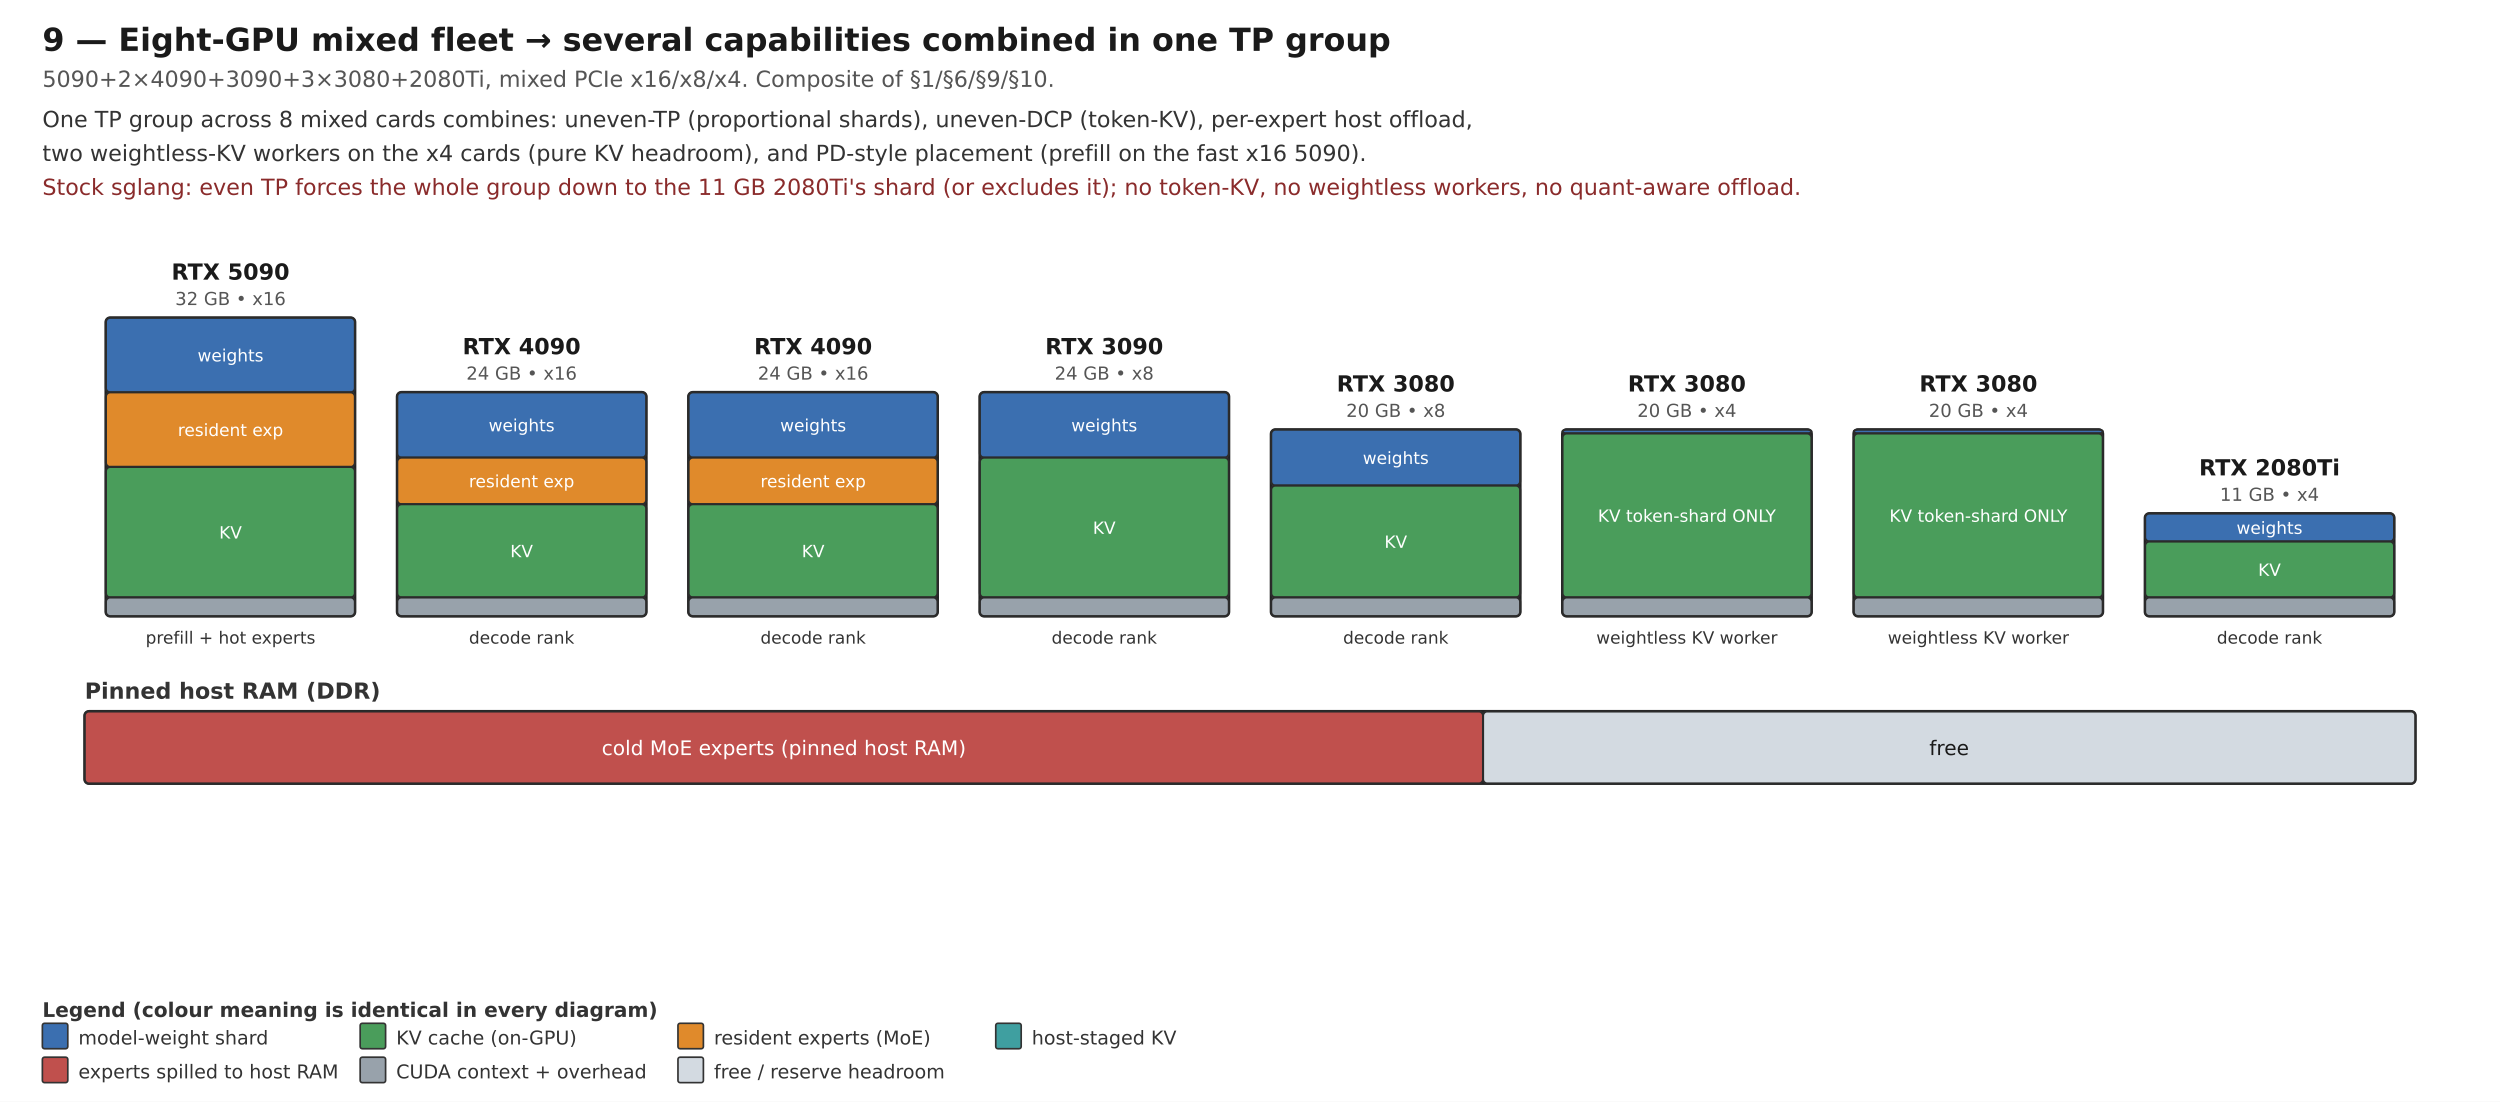
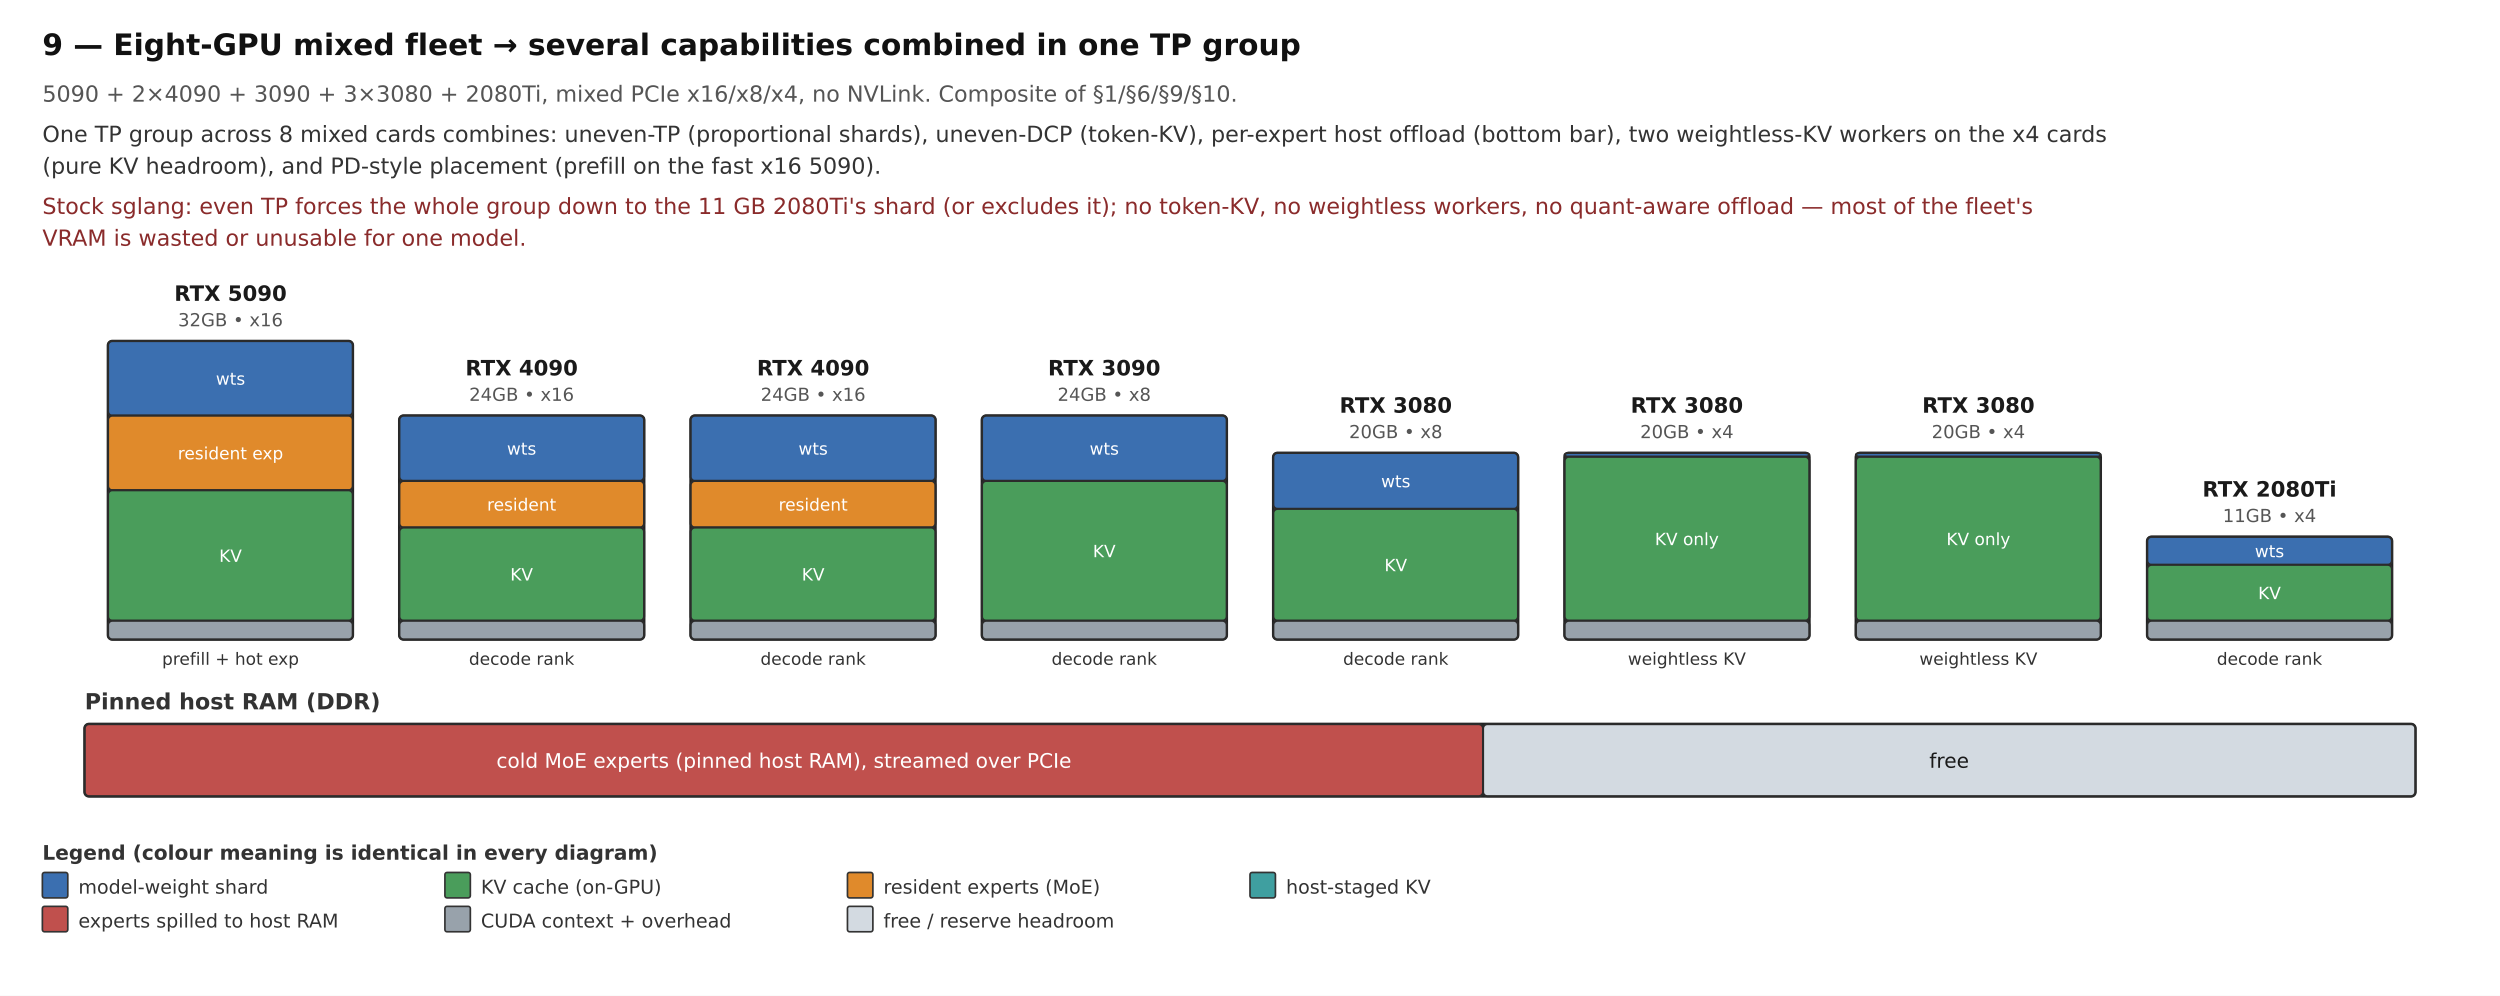
- <svg xmlns="http://www.w3.org/2000/svg" viewBox="0 0 1180 520" width="1180" height="520" font-family="sans-serif">
-   <rect x="0.0" y="0.0" width="1180.0" height="520.0" rx="0" fill="#ffffff" stroke="none" stroke-width="0" />
-   <text x="20.0" y="24.0" font-family="DejaVu Sans, Verdana, Arial, sans-serif" font-size="15" font-weight="bold" text-anchor="start" fill="#1a1a1a">9 — Eight-GPU mixed fleet → several capabilities combined in one TP group</text>
-   <text x="20.0" y="41.0" font-family="DejaVu Sans, Verdana, Arial, sans-serif" font-size="10.5" font-weight="normal" text-anchor="start" fill="#555">5090+2×4090+3090+3×3080+2080Ti, mixed PCIe x16/x8/x4. Composite of §1/§6/§9/§10.</text>
-   <text x="108.8" y="132.0" font-family="DejaVu Sans, Verdana, Arial, sans-serif" font-size="10.5" font-weight="bold" text-anchor="middle" fill="#1a1a1a">RTX 5090</text>
-   <text x="108.8" y="144.0" font-family="DejaVu Sans, Verdana, Arial, sans-serif" font-size="8.5" font-weight="normal" text-anchor="middle" fill="#555">32 GB • x16</text>
-   <rect x="50.0" y="150.0" width="117.5" height="140.8" rx="2" fill="none" stroke="#222" stroke-width="1.4" />
-   <rect x="50.0" y="150.0" width="117.5" height="35.2" rx="2" fill="#3b6fb0" stroke="#2b2b2b" stroke-width="1.0" />
-   <text x="108.8" y="170.6" font-family="DejaVu Sans, Verdana, Arial, sans-serif" font-size="8" font-weight="normal" text-anchor="middle" fill="#fff">weights</text>
-   <rect x="50.0" y="185.2" width="117.5" height="35.2" rx="2" fill="#e08a2b" stroke="#2b2b2b" stroke-width="1.0" />
-   <text x="108.8" y="205.8" font-family="DejaVu Sans, Verdana, Arial, sans-serif" font-size="8" font-weight="normal" text-anchor="middle" fill="#fff">resident exp</text>
-   <rect x="50.0" y="220.4" width="117.5" height="61.6" rx="2" fill="#4a9d5b" stroke="#2b2b2b" stroke-width="1.0" />
-   <text x="108.8" y="254.2" font-family="DejaVu Sans, Verdana, Arial, sans-serif" font-size="8" font-weight="normal" text-anchor="middle" fill="#fff">KV</text>
-   <rect x="50.0" y="282.0" width="117.5" height="8.8" rx="2" fill="#98a2ab" stroke="#2b2b2b" stroke-width="1.0" />
-   <text x="108.8" y="303.8" font-family="DejaVu Sans, Verdana, Arial, sans-serif" font-size="8" font-weight="normal" text-anchor="middle" fill="#333">prefill + hot experts</text>
-   <text x="246.2" y="167.2" font-family="DejaVu Sans, Verdana, Arial, sans-serif" font-size="10.5" font-weight="bold" text-anchor="middle" fill="#1a1a1a">RTX 4090</text>
-   <text x="246.2" y="179.2" font-family="DejaVu Sans, Verdana, Arial, sans-serif" font-size="8.5" font-weight="normal" text-anchor="middle" fill="#555">24 GB • x16</text>
-   <rect x="187.5" y="185.2" width="117.5" height="105.6" rx="2" fill="none" stroke="#222" stroke-width="1.4" />
-   <rect x="187.5" y="185.2" width="117.5" height="30.8" rx="2" fill="#3b6fb0" stroke="#2b2b2b" stroke-width="1.0" />
-   <text x="246.2" y="203.6" font-family="DejaVu Sans, Verdana, Arial, sans-serif" font-size="8" font-weight="normal" text-anchor="middle" fill="#fff">weights</text>
-   <rect x="187.5" y="216.0" width="117.5" height="22.0" rx="2" fill="#e08a2b" stroke="#2b2b2b" stroke-width="1.0" />
-   <text x="246.2" y="230.0" font-family="DejaVu Sans, Verdana, Arial, sans-serif" font-size="8" font-weight="normal" text-anchor="middle" fill="#fff">resident exp</text>
-   <rect x="187.5" y="238.0" width="117.5" height="44.0" rx="2" fill="#4a9d5b" stroke="#2b2b2b" stroke-width="1.0" />
-   <text x="246.2" y="263.0" font-family="DejaVu Sans, Verdana, Arial, sans-serif" font-size="8" font-weight="normal" text-anchor="middle" fill="#fff">KV</text>
-   <rect x="187.5" y="282.0" width="117.5" height="8.8" rx="2" fill="#98a2ab" stroke="#2b2b2b" stroke-width="1.0" />
-   <text x="246.2" y="303.8" font-family="DejaVu Sans, Verdana, Arial, sans-serif" font-size="8" font-weight="normal" text-anchor="middle" fill="#333">decode rank</text>
-   <text x="383.8" y="167.2" font-family="DejaVu Sans, Verdana, Arial, sans-serif" font-size="10.5" font-weight="bold" text-anchor="middle" fill="#1a1a1a">RTX 4090</text>
-   <text x="383.8" y="179.2" font-family="DejaVu Sans, Verdana, Arial, sans-serif" font-size="8.5" font-weight="normal" text-anchor="middle" fill="#555">24 GB • x16</text>
-   <rect x="325.0" y="185.2" width="117.5" height="105.6" rx="2" fill="none" stroke="#222" stroke-width="1.4" />
-   <rect x="325.0" y="185.2" width="117.5" height="30.8" rx="2" fill="#3b6fb0" stroke="#2b2b2b" stroke-width="1.0" />
-   <text x="383.8" y="203.6" font-family="DejaVu Sans, Verdana, Arial, sans-serif" font-size="8" font-weight="normal" text-anchor="middle" fill="#fff">weights</text>
-   <rect x="325.0" y="216.0" width="117.5" height="22.0" rx="2" fill="#e08a2b" stroke="#2b2b2b" stroke-width="1.0" />
-   <text x="383.8" y="230.0" font-family="DejaVu Sans, Verdana, Arial, sans-serif" font-size="8" font-weight="normal" text-anchor="middle" fill="#fff">resident exp</text>
-   <rect x="325.0" y="238.0" width="117.5" height="44.0" rx="2" fill="#4a9d5b" stroke="#2b2b2b" stroke-width="1.0" />
-   <text x="383.8" y="263.0" font-family="DejaVu Sans, Verdana, Arial, sans-serif" font-size="8" font-weight="normal" text-anchor="middle" fill="#fff">KV</text>
-   <rect x="325.0" y="282.0" width="117.5" height="8.8" rx="2" fill="#98a2ab" stroke="#2b2b2b" stroke-width="1.0" />
-   <text x="383.8" y="303.8" font-family="DejaVu Sans, Verdana, Arial, sans-serif" font-size="8" font-weight="normal" text-anchor="middle" fill="#333">decode rank</text>
-   <text x="521.2" y="167.2" font-family="DejaVu Sans, Verdana, Arial, sans-serif" font-size="10.5" font-weight="bold" text-anchor="middle" fill="#1a1a1a">RTX 3090</text>
-   <text x="521.2" y="179.2" font-family="DejaVu Sans, Verdana, Arial, sans-serif" font-size="8.5" font-weight="normal" text-anchor="middle" fill="#555">24 GB • x8</text>
-   <rect x="462.5" y="185.2" width="117.5" height="105.6" rx="2" fill="none" stroke="#222" stroke-width="1.4" />
-   <rect x="462.5" y="185.2" width="117.5" height="30.8" rx="2" fill="#3b6fb0" stroke="#2b2b2b" stroke-width="1.0" />
-   <text x="521.2" y="203.6" font-family="DejaVu Sans, Verdana, Arial, sans-serif" font-size="8" font-weight="normal" text-anchor="middle" fill="#fff">weights</text>
-   <rect x="462.5" y="216.0" width="117.5" height="66.0" rx="2" fill="#4a9d5b" stroke="#2b2b2b" stroke-width="1.0" />
-   <text x="521.2" y="252.0" font-family="DejaVu Sans, Verdana, Arial, sans-serif" font-size="8" font-weight="normal" text-anchor="middle" fill="#fff">KV</text>
-   <rect x="462.5" y="282.0" width="117.5" height="8.8" rx="2" fill="#98a2ab" stroke="#2b2b2b" stroke-width="1.0" />
-   <text x="521.2" y="303.8" font-family="DejaVu Sans, Verdana, Arial, sans-serif" font-size="8" font-weight="normal" text-anchor="middle" fill="#333">decode rank</text>
-   <text x="658.8" y="184.8" font-family="DejaVu Sans, Verdana, Arial, sans-serif" font-size="10.5" font-weight="bold" text-anchor="middle" fill="#1a1a1a">RTX 3080</text>
-   <text x="658.8" y="196.8" font-family="DejaVu Sans, Verdana, Arial, sans-serif" font-size="8.5" font-weight="normal" text-anchor="middle" fill="#555">20 GB • x8</text>
-   <rect x="600.0" y="202.8" width="117.5" height="88.0" rx="2" fill="none" stroke="#222" stroke-width="1.4" />
-   <rect x="600.0" y="202.8" width="117.5" height="26.4" rx="2" fill="#3b6fb0" stroke="#2b2b2b" stroke-width="1.0" />
-   <text x="658.8" y="219.0" font-family="DejaVu Sans, Verdana, Arial, sans-serif" font-size="8" font-weight="normal" text-anchor="middle" fill="#fff">weights</text>
-   <rect x="600.0" y="229.2" width="117.5" height="52.8" rx="2" fill="#4a9d5b" stroke="#2b2b2b" stroke-width="1.0" />
-   <text x="658.8" y="258.6" font-family="DejaVu Sans, Verdana, Arial, sans-serif" font-size="8" font-weight="normal" text-anchor="middle" fill="#fff">KV</text>
-   <rect x="600.0" y="282.0" width="117.5" height="8.8" rx="2" fill="#98a2ab" stroke="#2b2b2b" stroke-width="1.0" />
-   <text x="658.8" y="303.8" font-family="DejaVu Sans, Verdana, Arial, sans-serif" font-size="8" font-weight="normal" text-anchor="middle" fill="#333">decode rank</text>
-   <text x="796.2" y="184.8" font-family="DejaVu Sans, Verdana, Arial, sans-serif" font-size="10.5" font-weight="bold" text-anchor="middle" fill="#1a1a1a">RTX 3080</text>
-   <text x="796.2" y="196.8" font-family="DejaVu Sans, Verdana, Arial, sans-serif" font-size="8.5" font-weight="normal" text-anchor="middle" fill="#555">20 GB • x4</text>
-   <rect x="737.5" y="202.8" width="117.5" height="88.0" rx="2" fill="none" stroke="#222" stroke-width="1.4" />
-   <rect x="737.5" y="202.8" width="117.5" height="1.8" rx="2" fill="#3b6fb0" stroke="#2b2b2b" stroke-width="1.0" />
-   <rect x="737.5" y="204.6" width="117.5" height="77.4" rx="2" fill="#4a9d5b" stroke="#2b2b2b" stroke-width="1.0" />
-   <text x="796.2" y="246.3" font-family="DejaVu Sans, Verdana, Arial, sans-serif" font-size="8" font-weight="normal" text-anchor="middle" fill="#fff">KV token-shard ONLY</text>
-   <rect x="737.5" y="282.0" width="117.5" height="8.8" rx="2" fill="#98a2ab" stroke="#2b2b2b" stroke-width="1.0" />
-   <text x="796.2" y="303.8" font-family="DejaVu Sans, Verdana, Arial, sans-serif" font-size="8" font-weight="normal" text-anchor="middle" fill="#333">weightless KV worker</text>
-   <text x="933.8" y="184.8" font-family="DejaVu Sans, Verdana, Arial, sans-serif" font-size="10.5" font-weight="bold" text-anchor="middle" fill="#1a1a1a">RTX 3080</text>
-   <text x="933.8" y="196.8" font-family="DejaVu Sans, Verdana, Arial, sans-serif" font-size="8.5" font-weight="normal" text-anchor="middle" fill="#555">20 GB • x4</text>
-   <rect x="875.0" y="202.8" width="117.5" height="88.0" rx="2" fill="none" stroke="#222" stroke-width="1.4" />
-   <rect x="875.0" y="202.8" width="117.5" height="1.8" rx="2" fill="#3b6fb0" stroke="#2b2b2b" stroke-width="1.0" />
-   <rect x="875.0" y="204.6" width="117.5" height="77.4" rx="2" fill="#4a9d5b" stroke="#2b2b2b" stroke-width="1.0" />
-   <text x="933.8" y="246.3" font-family="DejaVu Sans, Verdana, Arial, sans-serif" font-size="8" font-weight="normal" text-anchor="middle" fill="#fff">KV token-shard ONLY</text>
-   <rect x="875.0" y="282.0" width="117.5" height="8.8" rx="2" fill="#98a2ab" stroke="#2b2b2b" stroke-width="1.0" />
-   <text x="933.8" y="303.8" font-family="DejaVu Sans, Verdana, Arial, sans-serif" font-size="8" font-weight="normal" text-anchor="middle" fill="#333">weightless KV worker</text>
-   <text x="1071.2" y="224.4" font-family="DejaVu Sans, Verdana, Arial, sans-serif" font-size="10.5" font-weight="bold" text-anchor="middle" fill="#1a1a1a">RTX 2080Ti</text>
-   <text x="1071.2" y="236.4" font-family="DejaVu Sans, Verdana, Arial, sans-serif" font-size="8.5" font-weight="normal" text-anchor="middle" fill="#555">11 GB • x4</text>
-   <rect x="1012.5" y="242.4" width="117.5" height="48.4" rx="2" fill="none" stroke="#222" stroke-width="1.4" />
-   <rect x="1012.5" y="242.4" width="117.5" height="13.2" rx="2" fill="#3b6fb0" stroke="#2b2b2b" stroke-width="1.0" />
-   <text x="1071.2" y="252.0" font-family="DejaVu Sans, Verdana, Arial, sans-serif" font-size="8" font-weight="normal" text-anchor="middle" fill="#fff">weights</text>
-   <rect x="1012.5" y="255.6" width="117.5" height="26.4" rx="2" fill="#4a9d5b" stroke="#2b2b2b" stroke-width="1.0" />
-   <text x="1071.2" y="271.8" font-family="DejaVu Sans, Verdana, Arial, sans-serif" font-size="8" font-weight="normal" text-anchor="middle" fill="#fff">KV</text>
-   <rect x="1012.5" y="282.0" width="117.5" height="8.8" rx="2" fill="#98a2ab" stroke="#2b2b2b" stroke-width="1.0" />
-   <text x="1071.2" y="303.8" font-family="DejaVu Sans, Verdana, Arial, sans-serif" font-size="8" font-weight="normal" text-anchor="middle" fill="#333">decode rank</text>
-   <text x="40.0" y="329.8" font-family="DejaVu Sans, Verdana, Arial, sans-serif" font-size="10.5" font-weight="bold" text-anchor="start" fill="#333">Pinned host RAM (DDR)</text>
-   <rect x="40.0" y="335.8" width="1100.0" height="34.0" rx="2" fill="none" stroke="#222" stroke-width="1.4" />
-   <rect x="40.0" y="335.8" width="660.0" height="34.0" rx="2" fill="#c0504d" stroke="#2b2b2b" stroke-width="1.0" />
-   <text x="370.0" y="356.4" font-family="DejaVu Sans, Verdana, Arial, sans-serif" font-size="9.5" font-weight="normal" text-anchor="middle" fill="#ffffff">cold MoE experts (pinned host RAM)</text>
-   <rect x="700.0" y="335.8" width="440.0" height="34.0" rx="2" fill="#d3dae1" stroke="#2b2b2b" stroke-width="1.0" />
-   <text x="920.0" y="356.4" font-family="DejaVu Sans, Verdana, Arial, sans-serif" font-size="9.5" font-weight="normal" text-anchor="middle" fill="#1a1a1a">free</text>
-   <text x="20.0" y="60.0" font-family="DejaVu Sans, Verdana, Arial, sans-serif" font-size="10.5" font-weight="normal" text-anchor="start" fill="#333">One TP group across 8 mixed cards combines: uneven-TP (proportional shards), uneven-DCP (token-KV), per-expert host offload,</text>
-   <text x="20.0" y="76.0" font-family="DejaVu Sans, Verdana, Arial, sans-serif" font-size="10.5" font-weight="normal" text-anchor="start" fill="#333">two weightless-KV workers on the x4 cards (pure KV headroom), and PD-style placement (prefill on the fast x16 5090).</text>
-   <text x="20.0" y="92.0" font-family="DejaVu Sans, Verdana, Arial, sans-serif" font-size="10.5" font-weight="normal" text-anchor="start" fill="#8a2b2b">Stock sglang: even TP forces the whole group down to the 11 GB 2080Ti's shard (or excludes it); no token-KV, no weightless workers, no quant-aware offload.</text>
-   <text x="20.0" y="480.0" font-family="DejaVu Sans, Verdana, Arial, sans-serif" font-size="9.5" font-weight="bold" text-anchor="start" fill="#333">Legend (colour meaning is identical in every diagram)</text>
-   <rect x="20.0" y="483.0" width="12.0" height="12.0" rx="1" fill="#3b6fb0" stroke="#333" stroke-width="0.8" />
-   <text x="37.0" y="493.0" font-family="DejaVu Sans, Verdana, Arial, sans-serif" font-size="9" font-weight="normal" text-anchor="start" fill="#333">model-weight shard</text>
-   <rect x="170.0" y="483.0" width="12.0" height="12.0" rx="1" fill="#4a9d5b" stroke="#333" stroke-width="0.8" />
-   <text x="187.0" y="493.0" font-family="DejaVu Sans, Verdana, Arial, sans-serif" font-size="9" font-weight="normal" text-anchor="start" fill="#333">KV cache (on-GPU)</text>
-   <rect x="320.0" y="483.0" width="12.0" height="12.0" rx="1" fill="#e08a2b" stroke="#333" stroke-width="0.8" />
-   <text x="337.0" y="493.0" font-family="DejaVu Sans, Verdana, Arial, sans-serif" font-size="9" font-weight="normal" text-anchor="start" fill="#333">resident experts (MoE)</text>
-   <rect x="470.0" y="483.0" width="12.0" height="12.0" rx="1" fill="#3f9fa0" stroke="#333" stroke-width="0.8" />
-   <text x="487.0" y="493.0" font-family="DejaVu Sans, Verdana, Arial, sans-serif" font-size="9" font-weight="normal" text-anchor="start" fill="#333">host-staged KV</text>
-   <rect x="20.0" y="499.0" width="12.0" height="12.0" rx="1" fill="#c0504d" stroke="#333" stroke-width="0.8" />
-   <text x="37.0" y="509.0" font-family="DejaVu Sans, Verdana, Arial, sans-serif" font-size="9" font-weight="normal" text-anchor="start" fill="#333">experts spilled to host RAM</text>
-   <rect x="170.0" y="499.0" width="12.0" height="12.0" rx="1" fill="#98a2ab" stroke="#333" stroke-width="0.8" />
-   <text x="187.0" y="509.0" font-family="DejaVu Sans, Verdana, Arial, sans-serif" font-size="9" font-weight="normal" text-anchor="start" fill="#333">CUDA context + overhead</text>
-   <rect x="320.0" y="499.0" width="12.0" height="12.0" rx="1" fill="#d3dae1" stroke="#333" stroke-width="0.8" />
-   <text x="337.0" y="509.0" font-family="DejaVu Sans, Verdana, Arial, sans-serif" font-size="9" font-weight="normal" text-anchor="start" fill="#333">free / reserve headroom</text>
+ <svg xmlns="http://www.w3.org/2000/svg" viewBox="0 0 1180 470" width="1180" height="470" font-family="sans-serif">
+   <rect x="0.0" y="0.0" width="1180.0" height="470.0" rx="0" fill="#ffffff" stroke="none" stroke-width="0" />
+   <text x="20.0" y="26.0" font-family="DejaVu Sans, Verdana, Arial, sans-serif" font-size="14" font-weight="bold" text-anchor="start" fill="#111">9 — Eight-GPU mixed fleet → several capabilities combined in one TP group</text>
+   <text x="20.0" y="48.0" font-family="DejaVu Sans, Verdana, Arial, sans-serif" font-size="10.5" font-weight="normal" text-anchor="start" fill="#555">5090 + 2×4090 + 3090 + 3×3080 + 2080Ti, mixed PCIe x16/x8/x4, no NVLink. Composite of §1/§6/§9/§10.</text>
+   <text x="20.0" y="67.0" font-family="DejaVu Sans, Verdana, Arial, sans-serif" font-size="10.5" font-weight="normal" text-anchor="start" fill="#333">One TP group across 8 mixed cards combines: uneven-TP (proportional shards), uneven-DCP (token-KV), per-expert host offload (bottom bar), two weightless-KV workers on the x4 cards</text>
+   <text x="20.0" y="82.0" font-family="DejaVu Sans, Verdana, Arial, sans-serif" font-size="10.5" font-weight="normal" text-anchor="start" fill="#333">(pure KV headroom), and PD-style placement (prefill on the fast x16 5090).</text>
+   <text x="20.0" y="101.0" font-family="DejaVu Sans, Verdana, Arial, sans-serif" font-size="10.5" font-weight="normal" text-anchor="start" fill="#8a2b2b">Stock sglang: even TP forces the whole group down to the 11 GB 2080Ti's shard (or excludes it); no token-KV, no weightless workers, no quant-aware offload — most of the fleet's</text>
+   <text x="20.0" y="116.0" font-family="DejaVu Sans, Verdana, Arial, sans-serif" font-size="10.5" font-weight="normal" text-anchor="start" fill="#8a2b2b">VRAM is wasted or unusable for one model.</text>
+   <text x="108.8" y="142.0" font-family="DejaVu Sans, Verdana, Arial, sans-serif" font-size="10" font-weight="bold" text-anchor="middle" fill="#1a1a1a">RTX 5090</text>
+   <text x="108.8" y="154.0" font-family="DejaVu Sans, Verdana, Arial, sans-serif" font-size="8.5" font-weight="normal" text-anchor="middle" fill="#555">32GB • x16</text>
+   <rect x="51.0" y="161.0" width="115.5" height="140.8" rx="2" fill="none" stroke="#222" stroke-width="1.3" />
+   <rect x="51.0" y="161.0" width="115.5" height="35.2" rx="2" fill="#3b6fb0" stroke="#2b2b2b" stroke-width="1.0" />
+   <text x="108.8" y="181.6" font-family="DejaVu Sans, Verdana, Arial, sans-serif" font-size="8" font-weight="normal" text-anchor="middle" fill="#fff">wts</text>
+   <rect x="51.0" y="196.2" width="115.5" height="35.2" rx="2" fill="#e08a2b" stroke="#2b2b2b" stroke-width="1.0" />
+   <text x="108.8" y="216.8" font-family="DejaVu Sans, Verdana, Arial, sans-serif" font-size="8" font-weight="normal" text-anchor="middle" fill="#fff">resident exp</text>
+   <rect x="51.0" y="231.4" width="115.5" height="61.6" rx="2" fill="#4a9d5b" stroke="#2b2b2b" stroke-width="1.0" />
+   <text x="108.8" y="265.2" font-family="DejaVu Sans, Verdana, Arial, sans-serif" font-size="8" font-weight="normal" text-anchor="middle" fill="#fff">KV</text>
+   <rect x="51.0" y="293.0" width="115.5" height="8.8" rx="2" fill="#98a2ab" stroke="#2b2b2b" stroke-width="1.0" />
+   <text x="108.8" y="313.8" font-family="DejaVu Sans, Verdana, Arial, sans-serif" font-size="8" font-weight="normal" text-anchor="middle" fill="#333">prefill + hot exp</text>
+   <text x="246.2" y="177.2" font-family="DejaVu Sans, Verdana, Arial, sans-serif" font-size="10" font-weight="bold" text-anchor="middle" fill="#1a1a1a">RTX 4090</text>
+   <text x="246.2" y="189.2" font-family="DejaVu Sans, Verdana, Arial, sans-serif" font-size="8.5" font-weight="normal" text-anchor="middle" fill="#555">24GB • x16</text>
+   <rect x="188.5" y="196.2" width="115.5" height="105.6" rx="2" fill="none" stroke="#222" stroke-width="1.3" />
+   <rect x="188.5" y="196.2" width="115.5" height="30.8" rx="2" fill="#3b6fb0" stroke="#2b2b2b" stroke-width="1.0" />
+   <text x="246.2" y="214.6" font-family="DejaVu Sans, Verdana, Arial, sans-serif" font-size="8" font-weight="normal" text-anchor="middle" fill="#fff">wts</text>
+   <rect x="188.5" y="227.0" width="115.5" height="22.0" rx="2" fill="#e08a2b" stroke="#2b2b2b" stroke-width="1.0" />
+   <text x="246.2" y="241.0" font-family="DejaVu Sans, Verdana, Arial, sans-serif" font-size="8" font-weight="normal" text-anchor="middle" fill="#fff">resident</text>
+   <rect x="188.5" y="249.0" width="115.5" height="44.0" rx="2" fill="#4a9d5b" stroke="#2b2b2b" stroke-width="1.0" />
+   <text x="246.2" y="274.0" font-family="DejaVu Sans, Verdana, Arial, sans-serif" font-size="8" font-weight="normal" text-anchor="middle" fill="#fff">KV</text>
+   <rect x="188.5" y="293.0" width="115.5" height="8.8" rx="2" fill="#98a2ab" stroke="#2b2b2b" stroke-width="1.0" />
+   <text x="246.2" y="313.8" font-family="DejaVu Sans, Verdana, Arial, sans-serif" font-size="8" font-weight="normal" text-anchor="middle" fill="#333">decode rank</text>
+   <text x="383.8" y="177.2" font-family="DejaVu Sans, Verdana, Arial, sans-serif" font-size="10" font-weight="bold" text-anchor="middle" fill="#1a1a1a">RTX 4090</text>
+   <text x="383.8" y="189.2" font-family="DejaVu Sans, Verdana, Arial, sans-serif" font-size="8.5" font-weight="normal" text-anchor="middle" fill="#555">24GB • x16</text>
+   <rect x="326.0" y="196.2" width="115.5" height="105.6" rx="2" fill="none" stroke="#222" stroke-width="1.3" />
+   <rect x="326.0" y="196.2" width="115.5" height="30.8" rx="2" fill="#3b6fb0" stroke="#2b2b2b" stroke-width="1.0" />
+   <text x="383.8" y="214.6" font-family="DejaVu Sans, Verdana, Arial, sans-serif" font-size="8" font-weight="normal" text-anchor="middle" fill="#fff">wts</text>
+   <rect x="326.0" y="227.0" width="115.5" height="22.0" rx="2" fill="#e08a2b" stroke="#2b2b2b" stroke-width="1.0" />
+   <text x="383.8" y="241.0" font-family="DejaVu Sans, Verdana, Arial, sans-serif" font-size="8" font-weight="normal" text-anchor="middle" fill="#fff">resident</text>
+   <rect x="326.0" y="249.0" width="115.5" height="44.0" rx="2" fill="#4a9d5b" stroke="#2b2b2b" stroke-width="1.0" />
+   <text x="383.8" y="274.0" font-family="DejaVu Sans, Verdana, Arial, sans-serif" font-size="8" font-weight="normal" text-anchor="middle" fill="#fff">KV</text>
+   <rect x="326.0" y="293.0" width="115.5" height="8.8" rx="2" fill="#98a2ab" stroke="#2b2b2b" stroke-width="1.0" />
+   <text x="383.8" y="313.8" font-family="DejaVu Sans, Verdana, Arial, sans-serif" font-size="8" font-weight="normal" text-anchor="middle" fill="#333">decode rank</text>
+   <text x="521.2" y="177.2" font-family="DejaVu Sans, Verdana, Arial, sans-serif" font-size="10" font-weight="bold" text-anchor="middle" fill="#1a1a1a">RTX 3090</text>
+   <text x="521.2" y="189.2" font-family="DejaVu Sans, Verdana, Arial, sans-serif" font-size="8.5" font-weight="normal" text-anchor="middle" fill="#555">24GB • x8</text>
+   <rect x="463.5" y="196.2" width="115.5" height="105.6" rx="2" fill="none" stroke="#222" stroke-width="1.3" />
+   <rect x="463.5" y="196.2" width="115.5" height="30.8" rx="2" fill="#3b6fb0" stroke="#2b2b2b" stroke-width="1.0" />
+   <text x="521.2" y="214.6" font-family="DejaVu Sans, Verdana, Arial, sans-serif" font-size="8" font-weight="normal" text-anchor="middle" fill="#fff">wts</text>
+   <rect x="463.5" y="227.0" width="115.5" height="66.0" rx="2" fill="#4a9d5b" stroke="#2b2b2b" stroke-width="1.0" />
+   <text x="521.2" y="263.0" font-family="DejaVu Sans, Verdana, Arial, sans-serif" font-size="8" font-weight="normal" text-anchor="middle" fill="#fff">KV</text>
+   <rect x="463.5" y="293.0" width="115.5" height="8.8" rx="2" fill="#98a2ab" stroke="#2b2b2b" stroke-width="1.0" />
+   <text x="521.2" y="313.8" font-family="DejaVu Sans, Verdana, Arial, sans-serif" font-size="8" font-weight="normal" text-anchor="middle" fill="#333">decode rank</text>
+   <text x="658.8" y="194.8" font-family="DejaVu Sans, Verdana, Arial, sans-serif" font-size="10" font-weight="bold" text-anchor="middle" fill="#1a1a1a">RTX 3080</text>
+   <text x="658.8" y="206.8" font-family="DejaVu Sans, Verdana, Arial, sans-serif" font-size="8.5" font-weight="normal" text-anchor="middle" fill="#555">20GB • x8</text>
+   <rect x="601.0" y="213.8" width="115.5" height="88.0" rx="2" fill="none" stroke="#222" stroke-width="1.3" />
+   <rect x="601.0" y="213.8" width="115.5" height="26.4" rx="2" fill="#3b6fb0" stroke="#2b2b2b" stroke-width="1.0" />
+   <text x="658.8" y="230.0" font-family="DejaVu Sans, Verdana, Arial, sans-serif" font-size="8" font-weight="normal" text-anchor="middle" fill="#fff">wts</text>
+   <rect x="601.0" y="240.2" width="115.5" height="52.8" rx="2" fill="#4a9d5b" stroke="#2b2b2b" stroke-width="1.0" />
+   <text x="658.8" y="269.6" font-family="DejaVu Sans, Verdana, Arial, sans-serif" font-size="8" font-weight="normal" text-anchor="middle" fill="#fff">KV</text>
+   <rect x="601.0" y="293.0" width="115.5" height="8.8" rx="2" fill="#98a2ab" stroke="#2b2b2b" stroke-width="1.0" />
+   <text x="658.8" y="313.8" font-family="DejaVu Sans, Verdana, Arial, sans-serif" font-size="8" font-weight="normal" text-anchor="middle" fill="#333">decode rank</text>
+   <text x="796.2" y="194.8" font-family="DejaVu Sans, Verdana, Arial, sans-serif" font-size="10" font-weight="bold" text-anchor="middle" fill="#1a1a1a">RTX 3080</text>
+   <text x="796.2" y="206.8" font-family="DejaVu Sans, Verdana, Arial, sans-serif" font-size="8.5" font-weight="normal" text-anchor="middle" fill="#555">20GB • x4</text>
+   <rect x="738.5" y="213.8" width="115.5" height="88.0" rx="2" fill="none" stroke="#222" stroke-width="1.3" />
+   <rect x="738.5" y="213.8" width="115.5" height="1.8" rx="2" fill="#3b6fb0" stroke="#2b2b2b" stroke-width="1.0" />
+   <rect x="738.5" y="215.6" width="115.5" height="77.4" rx="2" fill="#4a9d5b" stroke="#2b2b2b" stroke-width="1.0" />
+   <text x="796.2" y="257.3" font-family="DejaVu Sans, Verdana, Arial, sans-serif" font-size="8" font-weight="normal" text-anchor="middle" fill="#fff">KV only</text>
+   <rect x="738.5" y="293.0" width="115.5" height="8.8" rx="2" fill="#98a2ab" stroke="#2b2b2b" stroke-width="1.0" />
+   <text x="796.2" y="313.8" font-family="DejaVu Sans, Verdana, Arial, sans-serif" font-size="8" font-weight="normal" text-anchor="middle" fill="#333">weightless KV</text>
+   <text x="933.8" y="194.8" font-family="DejaVu Sans, Verdana, Arial, sans-serif" font-size="10" font-weight="bold" text-anchor="middle" fill="#1a1a1a">RTX 3080</text>
+   <text x="933.8" y="206.8" font-family="DejaVu Sans, Verdana, Arial, sans-serif" font-size="8.5" font-weight="normal" text-anchor="middle" fill="#555">20GB • x4</text>
+   <rect x="876.0" y="213.8" width="115.5" height="88.0" rx="2" fill="none" stroke="#222" stroke-width="1.3" />
+   <rect x="876.0" y="213.8" width="115.5" height="1.8" rx="2" fill="#3b6fb0" stroke="#2b2b2b" stroke-width="1.0" />
+   <rect x="876.0" y="215.6" width="115.5" height="77.4" rx="2" fill="#4a9d5b" stroke="#2b2b2b" stroke-width="1.0" />
+   <text x="933.8" y="257.3" font-family="DejaVu Sans, Verdana, Arial, sans-serif" font-size="8" font-weight="normal" text-anchor="middle" fill="#fff">KV only</text>
+   <rect x="876.0" y="293.0" width="115.5" height="8.8" rx="2" fill="#98a2ab" stroke="#2b2b2b" stroke-width="1.0" />
+   <text x="933.8" y="313.8" font-family="DejaVu Sans, Verdana, Arial, sans-serif" font-size="8" font-weight="normal" text-anchor="middle" fill="#333">weightless KV</text>
+   <text x="1071.2" y="234.4" font-family="DejaVu Sans, Verdana, Arial, sans-serif" font-size="10" font-weight="bold" text-anchor="middle" fill="#1a1a1a">RTX 2080Ti</text>
+   <text x="1071.2" y="246.4" font-family="DejaVu Sans, Verdana, Arial, sans-serif" font-size="8.5" font-weight="normal" text-anchor="middle" fill="#555">11GB • x4</text>
+   <rect x="1013.5" y="253.4" width="115.5" height="48.4" rx="2" fill="none" stroke="#222" stroke-width="1.3" />
+   <rect x="1013.5" y="253.4" width="115.5" height="13.2" rx="2" fill="#3b6fb0" stroke="#2b2b2b" stroke-width="1.0" />
+   <text x="1071.2" y="263.0" font-family="DejaVu Sans, Verdana, Arial, sans-serif" font-size="8" font-weight="normal" text-anchor="middle" fill="#fff">wts</text>
+   <rect x="1013.5" y="266.6" width="115.5" height="26.4" rx="2" fill="#4a9d5b" stroke="#2b2b2b" stroke-width="1.0" />
+   <text x="1071.2" y="282.8" font-family="DejaVu Sans, Verdana, Arial, sans-serif" font-size="8" font-weight="normal" text-anchor="middle" fill="#fff">KV</text>
+   <rect x="1013.5" y="293.0" width="115.5" height="8.8" rx="2" fill="#98a2ab" stroke="#2b2b2b" stroke-width="1.0" />
+   <text x="1071.2" y="313.8" font-family="DejaVu Sans, Verdana, Arial, sans-serif" font-size="8" font-weight="normal" text-anchor="middle" fill="#333">decode rank</text>
+   <text x="40.0" y="334.8" font-family="DejaVu Sans, Verdana, Arial, sans-serif" font-size="10.5" font-weight="bold" text-anchor="start" fill="#333">Pinned host RAM (DDR)</text>
+   <rect x="40.0" y="341.8" width="1100.0" height="34.0" rx="2" fill="none" stroke="#222" stroke-width="1.4" />
+   <rect x="40.0" y="341.8" width="660.0" height="34.0" rx="2" fill="#c0504d" stroke="#2b2b2b" stroke-width="1.0" />
+   <text x="370.0" y="362.4" font-family="DejaVu Sans, Verdana, Arial, sans-serif" font-size="9.5" font-weight="normal" text-anchor="middle" fill="#ffffff">cold MoE experts (pinned host RAM), streamed over PCIe</text>
+   <rect x="700.0" y="341.8" width="440.0" height="34.0" rx="2" fill="#d3dae1" stroke="#2b2b2b" stroke-width="1.0" />
+   <text x="920.0" y="362.4" font-family="DejaVu Sans, Verdana, Arial, sans-serif" font-size="9.5" font-weight="normal" text-anchor="middle" fill="#1a1a1a">free</text>
+   <text x="20.0" y="405.8" font-family="DejaVu Sans, Verdana, Arial, sans-serif" font-size="9.5" font-weight="bold" text-anchor="start" fill="#333">Legend (colour meaning is identical in every diagram)</text>
+   <rect x="20.0" y="411.8" width="12.0" height="12.0" rx="1" fill="#3b6fb0" stroke="#333" stroke-width="0.8" />
+   <text x="37.0" y="421.8" font-family="DejaVu Sans, Verdana, Arial, sans-serif" font-size="9" font-weight="normal" text-anchor="start" fill="#333">model-weight shard</text>
+   <rect x="210.0" y="411.8" width="12.0" height="12.0" rx="1" fill="#4a9d5b" stroke="#333" stroke-width="0.8" />
+   <text x="227.0" y="421.8" font-family="DejaVu Sans, Verdana, Arial, sans-serif" font-size="9" font-weight="normal" text-anchor="start" fill="#333">KV cache (on-GPU)</text>
+   <rect x="400.0" y="411.8" width="12.0" height="12.0" rx="1" fill="#e08a2b" stroke="#333" stroke-width="0.8" />
+   <text x="417.0" y="421.8" font-family="DejaVu Sans, Verdana, Arial, sans-serif" font-size="9" font-weight="normal" text-anchor="start" fill="#333">resident experts (MoE)</text>
+   <rect x="590.0" y="411.8" width="12.0" height="12.0" rx="1" fill="#3f9fa0" stroke="#333" stroke-width="0.8" />
+   <text x="607.0" y="421.8" font-family="DejaVu Sans, Verdana, Arial, sans-serif" font-size="9" font-weight="normal" text-anchor="start" fill="#333">host-staged KV</text>
+   <rect x="20.0" y="427.8" width="12.0" height="12.0" rx="1" fill="#c0504d" stroke="#333" stroke-width="0.8" />
+   <text x="37.0" y="437.8" font-family="DejaVu Sans, Verdana, Arial, sans-serif" font-size="9" font-weight="normal" text-anchor="start" fill="#333">experts spilled to host RAM</text>
+   <rect x="210.0" y="427.8" width="12.0" height="12.0" rx="1" fill="#98a2ab" stroke="#333" stroke-width="0.8" />
+   <text x="227.0" y="437.8" font-family="DejaVu Sans, Verdana, Arial, sans-serif" font-size="9" font-weight="normal" text-anchor="start" fill="#333">CUDA context + overhead</text>
+   <rect x="400.0" y="427.8" width="12.0" height="12.0" rx="1" fill="#d3dae1" stroke="#333" stroke-width="0.8" />
+   <text x="417.0" y="437.8" font-family="DejaVu Sans, Verdana, Arial, sans-serif" font-size="9" font-weight="normal" text-anchor="start" fill="#333">free / reserve headroom</text>
</svg>
